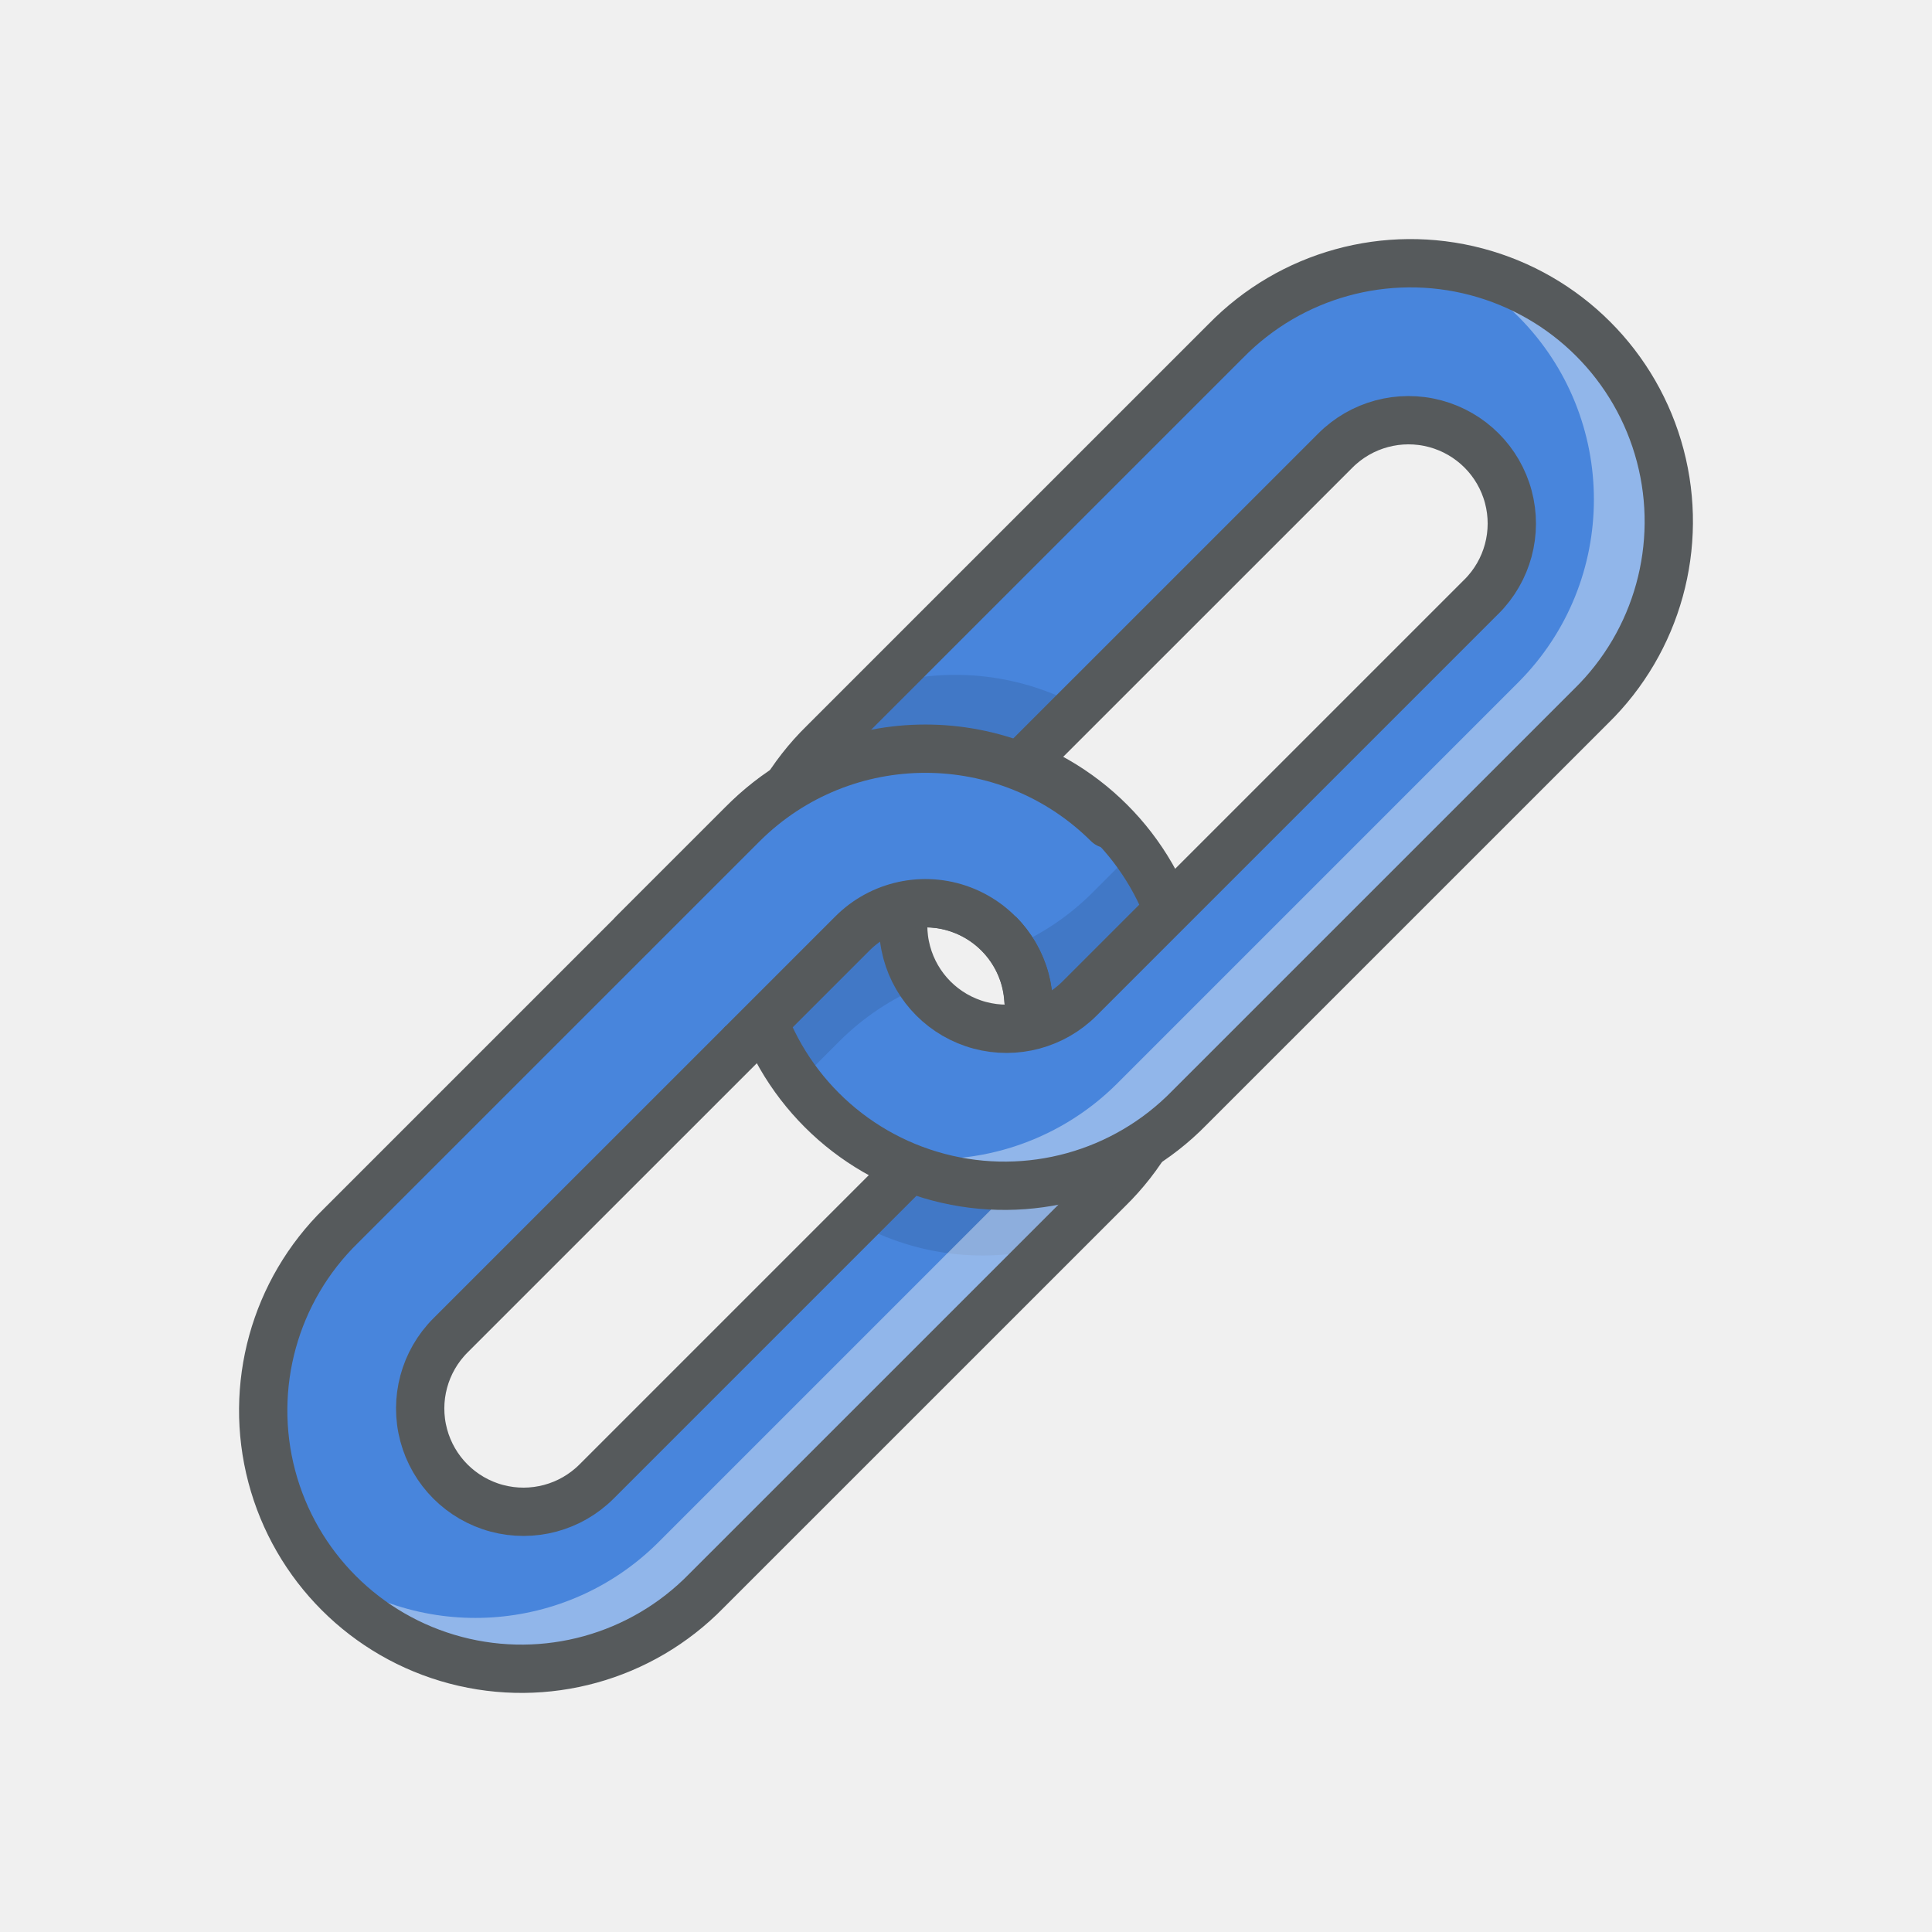
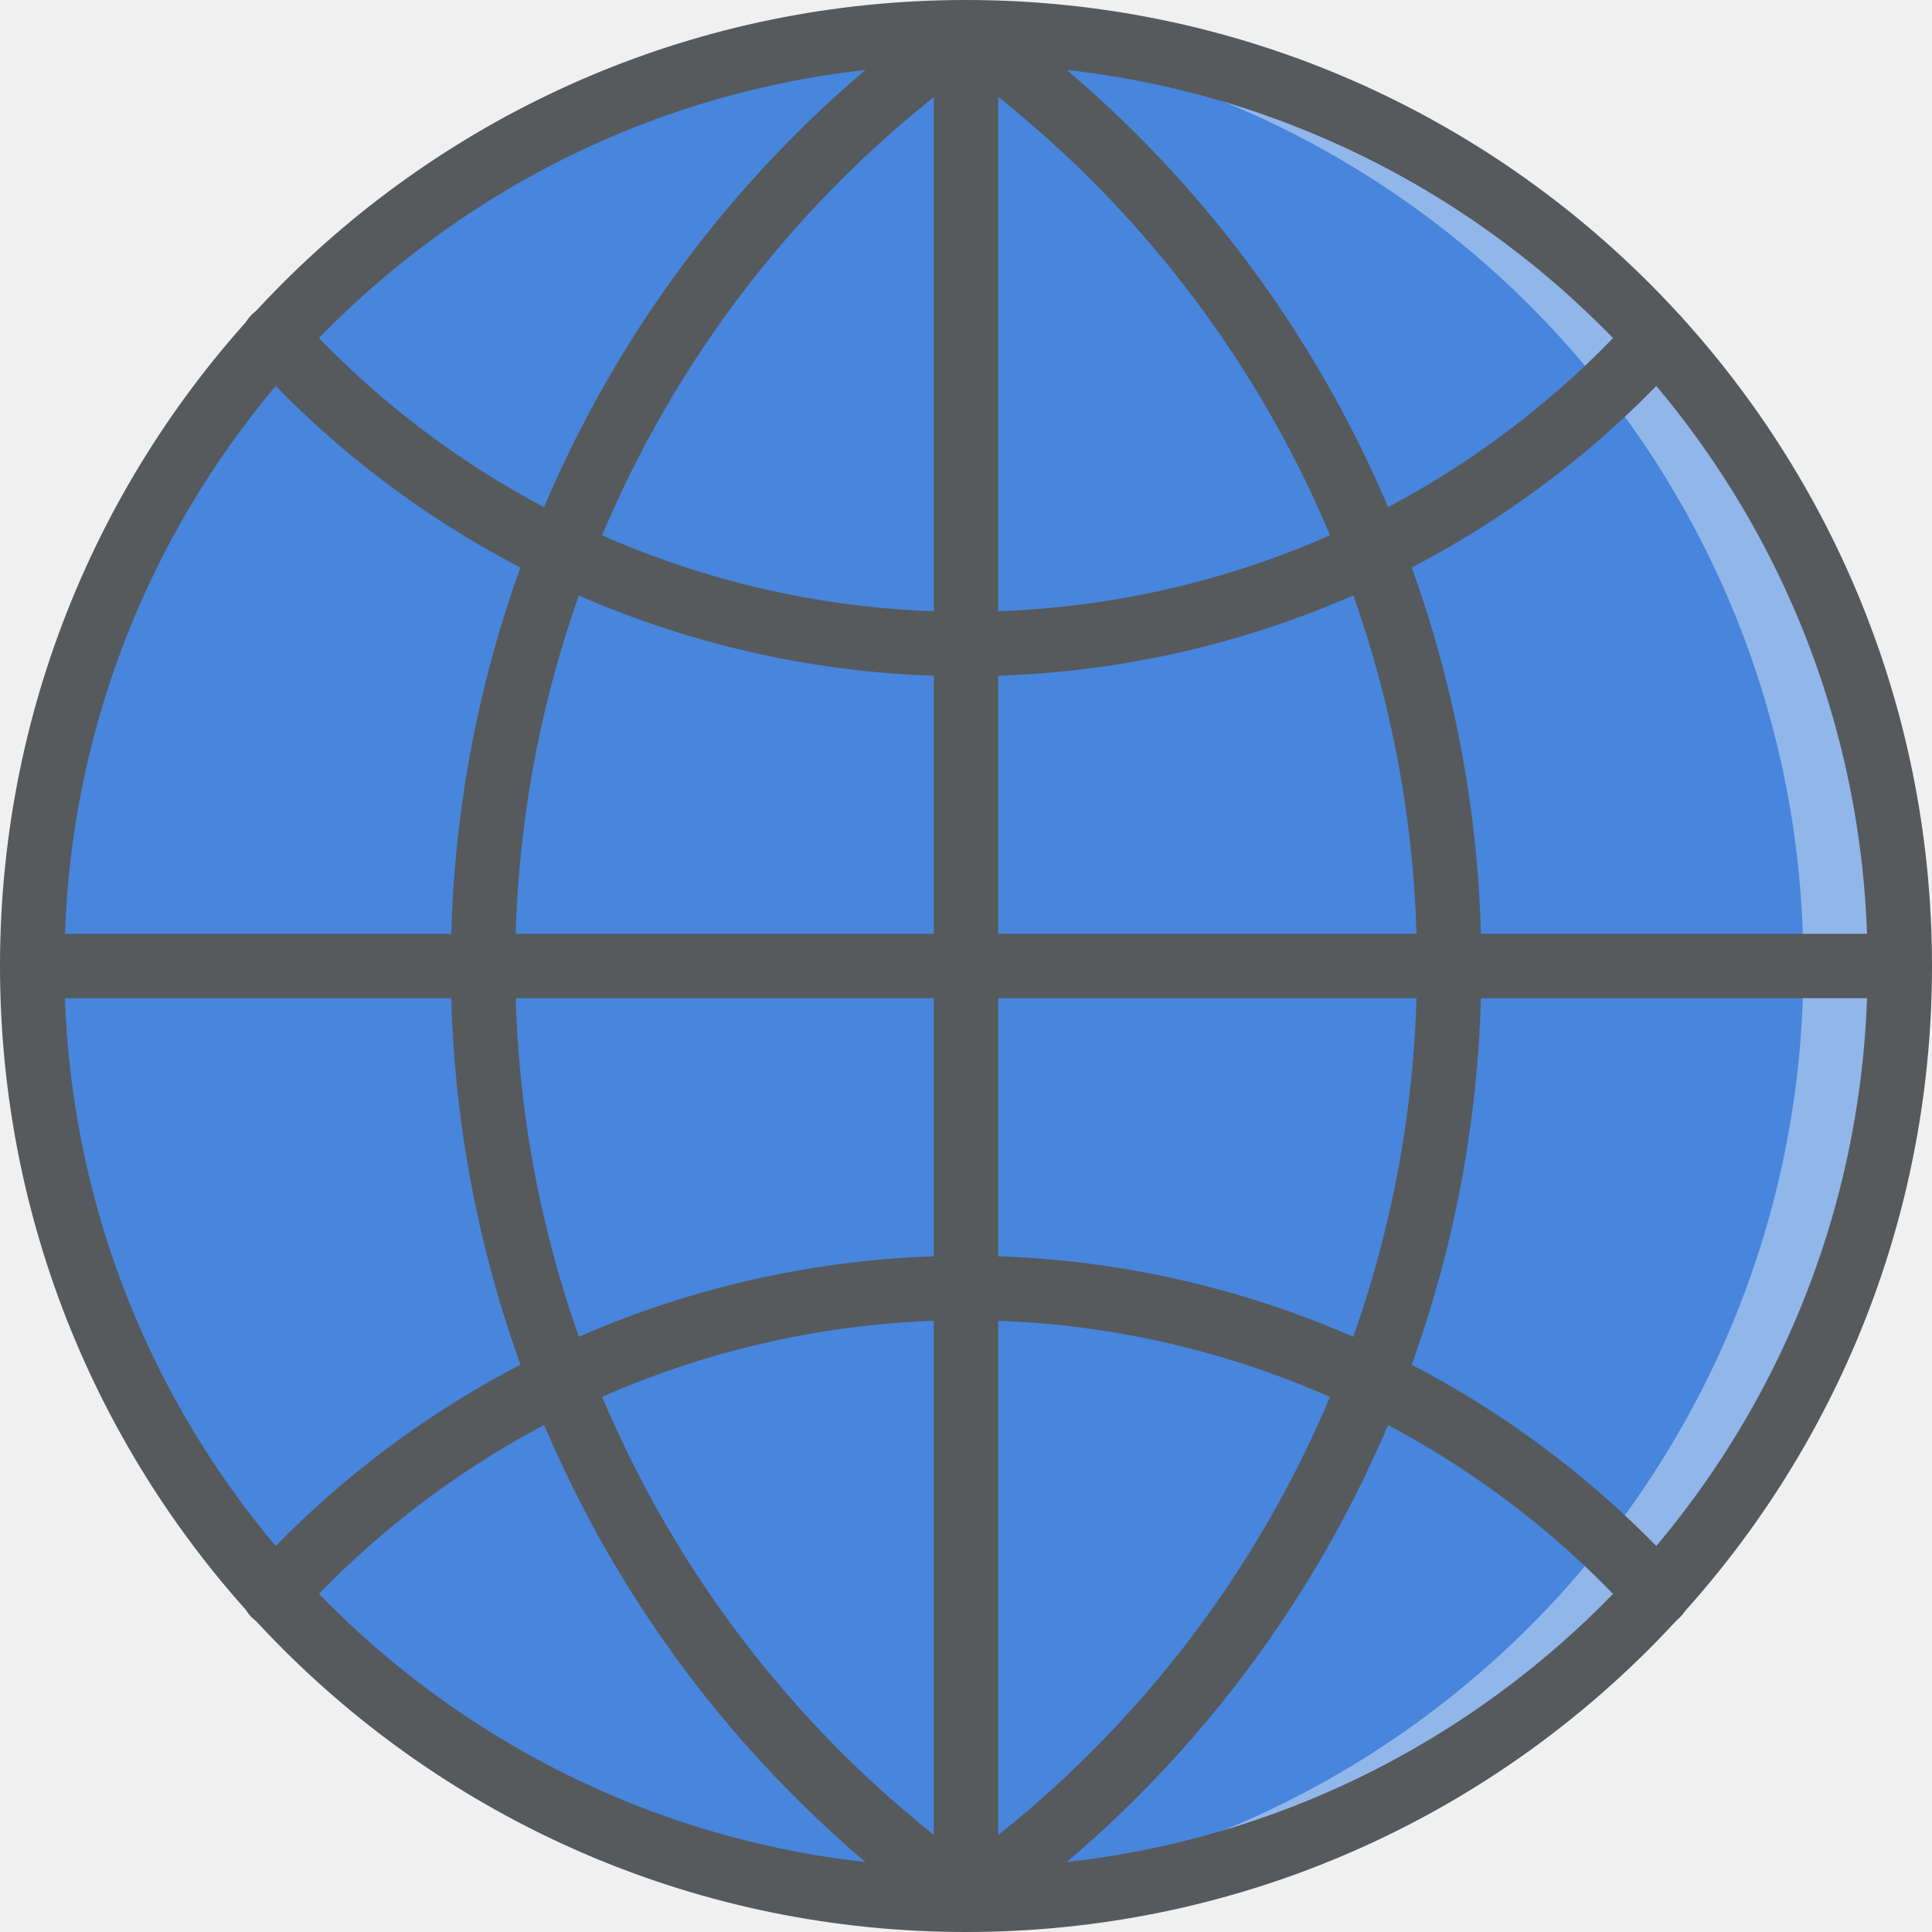
- <svg xmlns="http://www.w3.org/2000/svg" height="80" width="80" viewBox="0 0 80 80">
+ <svg xmlns="http://www.w3.org/2000/svg" height="60" width="60" viewBox="0 0 60 60">
  <g style="isolation:isolate;">
    <g>
-       <path d="M41.343 38.657l4.537-4.537a10.726 10.726 0 0 0-15.124 0l-4.537 4.537 4.536 4.537 4.537-4.537a4.29 4.29 0 0 1 6.05 0z" style="fill:#4885dc;" />
-       <path d="M30.756 34.12L14.12 50.755A10.695 10.695 0 1 0 29.243 65.88L45.88 49.245A10.695 10.695 0 1 0 30.757 34.12zm10.587 10.586L24.706 61.343a4.278 4.278 0 1 1-6.05-6.05l16.638-16.636a4.278 4.278 0 1 1 6.05 6.05z" style="fill:#4885dc;" />
-       <path d="M43.55 51.6l5.694-5.723A10.723 10.723 0 0 1 37.86 48.29l-2.365 2.366a10.782 10.782 0 0 0 8.056.944z" style="opacity:0.1;mix-blend-mode:multiply;" />
-       <path d="M43.88 47.244L27.245 63.88a10.725 10.725 0 0 1-14.05.926 10.615 10.615 0 0 0 16.05 1.074L45.88 49.244c4.16-4.16 1.82-5.82-2-2z" style="opacity:0.4;mix-blend-mode:lighten;fill:#fff;" />
-       <path d="M42.488 42.59a4.244 4.244 0 0 0 2.214-1.17l3.555-3.554a10.62 10.62 0 0 0-1.4-2.523l-1.615 1.615a10.593 10.593 0 0 1-3.466 2.31 4.292 4.292 0 0 1 .712 3.323z" class="cls-3" style="opacity:0.1;mix-blend-mode:multiply;" />
-       <path d="M30.756 34.12L14.12 50.755A10.695 10.695 0 1 0 29.243 65.88L45.88 49.245A10.695 10.695 0 1 0 30.757 34.12zm10.587 10.586L24.706 61.343a4.278 4.278 0 1 1-6.05-6.05l16.638-16.636a4.278 4.278 0 1 1 6.05 6.05z" style="fill:none;stroke:#565a5c;stroke-linecap:round;stroke-linejoin:round;stroke-width:2px;" />
-       <path d="M50.756 14.12L34.12 30.755A10.695 10.695 0 1 0 49.243 45.88L65.88 29.245A10.695 10.695 0 1 0 50.757 14.12zm10.587 10.586L44.706 41.343a4.278 4.278 0 1 1-6.05-6.05l16.638-16.636a4.278 4.278 0 1 1 6.05 6.05z" style="fill:#4885dc;" />
-       <path d="M36.693 28.332L31 34.055a10.723 10.723 0 0 1 11.383-2.413l2.366-2.366a10.782 10.782 0 0 0-8.057-.944zM37.508 37.486a4.244 4.244 0 0 0-2.214 1.17L31.74 42.21a10.62 10.62 0 0 0 1.4 2.524l1.614-1.615a10.593 10.593 0 0 1 3.466-2.31 4.292 4.292 0 0 1-.712-3.324z" style="opacity:0.1;mix-blend-mode:multiply;" />
-       <path d="M65.88 14.12a10.613 10.613 0 0 0-5.687-2.95 10.6 10.6 0 0 1 2.688 1.95 10.726 10.726 0 0 1 0 15.123L46.245 44.88a10.7 10.7 0 0 1-9.436 2.95 10.732 10.732 0 0 0 12.436-1.95L65.88 29.244a10.726 10.726 0 0 0 0-15.125z" style="opacity:0.4;mix-blend-mode:lighten;fill:#fff;" />
-       <path d="M50.756 14.12L34.12 30.755A10.695 10.695 0 1 0 49.243 45.88L65.88 29.245A10.695 10.695 0 1 0 50.757 14.12zm10.587 10.586L44.706 41.343a4.278 4.278 0 1 1-6.05-6.05l16.638-16.636a4.278 4.278 0 1 1 6.05 6.05z" style="fill:none;stroke:#565a5c;stroke-linecap:round;stroke-linejoin:round;stroke-width:2px;" />
-       <path d="M41.343 38.657l4.537-4.537a10.726 10.726 0 0 0-15.124 0l-4.537 4.537 4.536 4.537 4.537-4.537a4.29 4.29 0 0 1 6.05 0z" style="fill:#4885dc;" />
-       <path d="M30.756 43.194l4.537-4.537a4.272 4.272 0 0 1 7.29 2.743M45.88 34.12a10.726 10.726 0 0 0-15.123 0l-4.537 4.536" style="fill:none;stroke:#565a5c;stroke-linecap:round;stroke-linejoin:round;stroke-width:2px;" />
+       <path d="M30 1a29 29 0 1 0 29 29A29 29 0 0 0 30 1z" style="fill:#4885dc;" />
+       <path d="M30 1q-.755 0-1.5.038a29 29 0 0 1 0 57.923q.745.04 1.5.04a29 29 0 0 0 0-58z" style="fill:#fff;opacity:0.4;mix-blend-mode:lighten;" />
+       <path d="M30 1a29 29 0 1 0 29 29A29 29 0 0 0 30 1z" style="fill:none;stroke:#565a5c;stroke-width:2px;stroke-miterlimit:10;" />
+       <path d="M30.006 1.01a35.507 35.507 0 0 0 0 57.98M30 58.99a35.507 35.507 0 0 0 0-57.98" style="fill:none;stroke:#565a5c;stroke-width:2px;stroke-linecap:round;stroke-linejoin:round;" />
+       <path d="M8.52 10.483A28.925 28.925 0 0 0 30 20a28.925 28.925 0 0 0 21.464-9.5M51.474 49.51a29 29 0 0 0-42.955.007M1 30h58M30 1v58" style="fill:none;stroke:#565a5c;stroke-width:2px;stroke-linecap:round;stroke-linejoin:round;" />
    </g>
  </g>
</svg>
